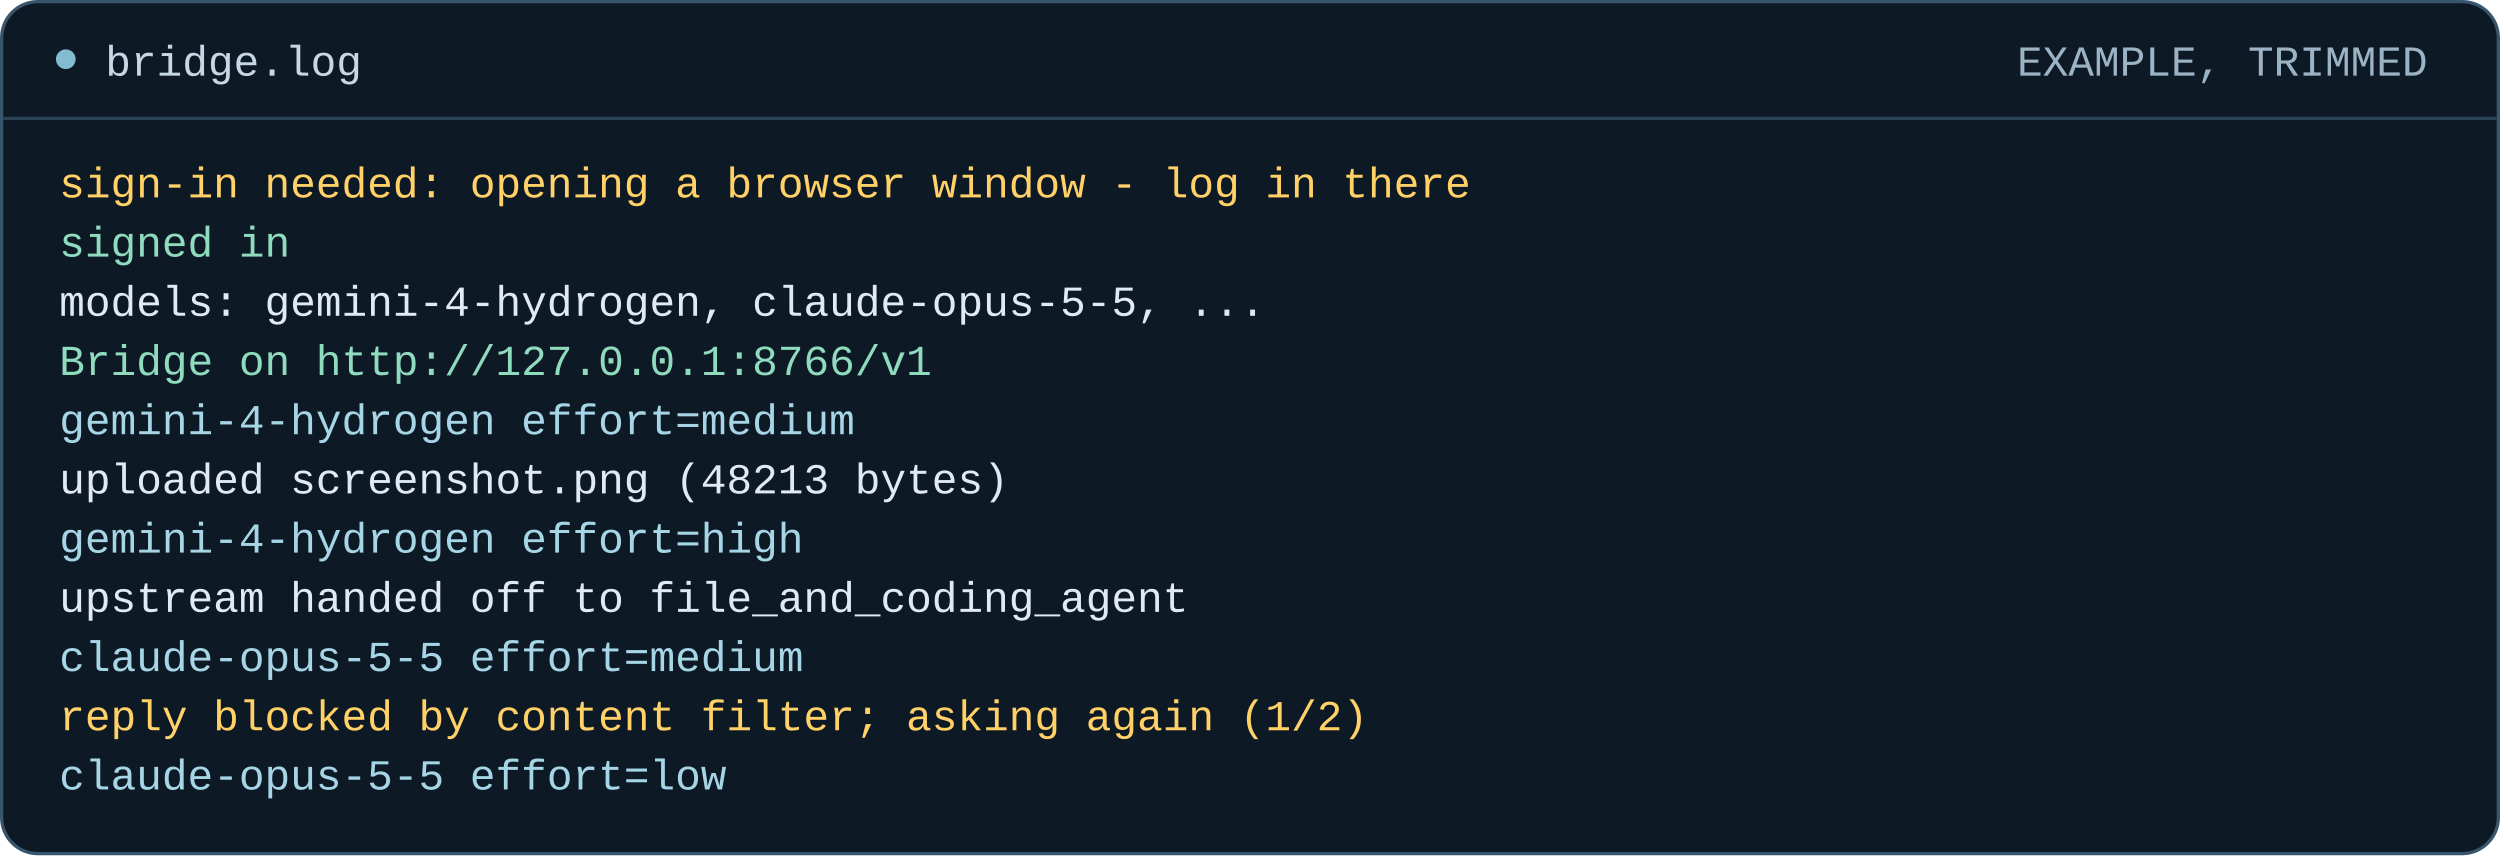
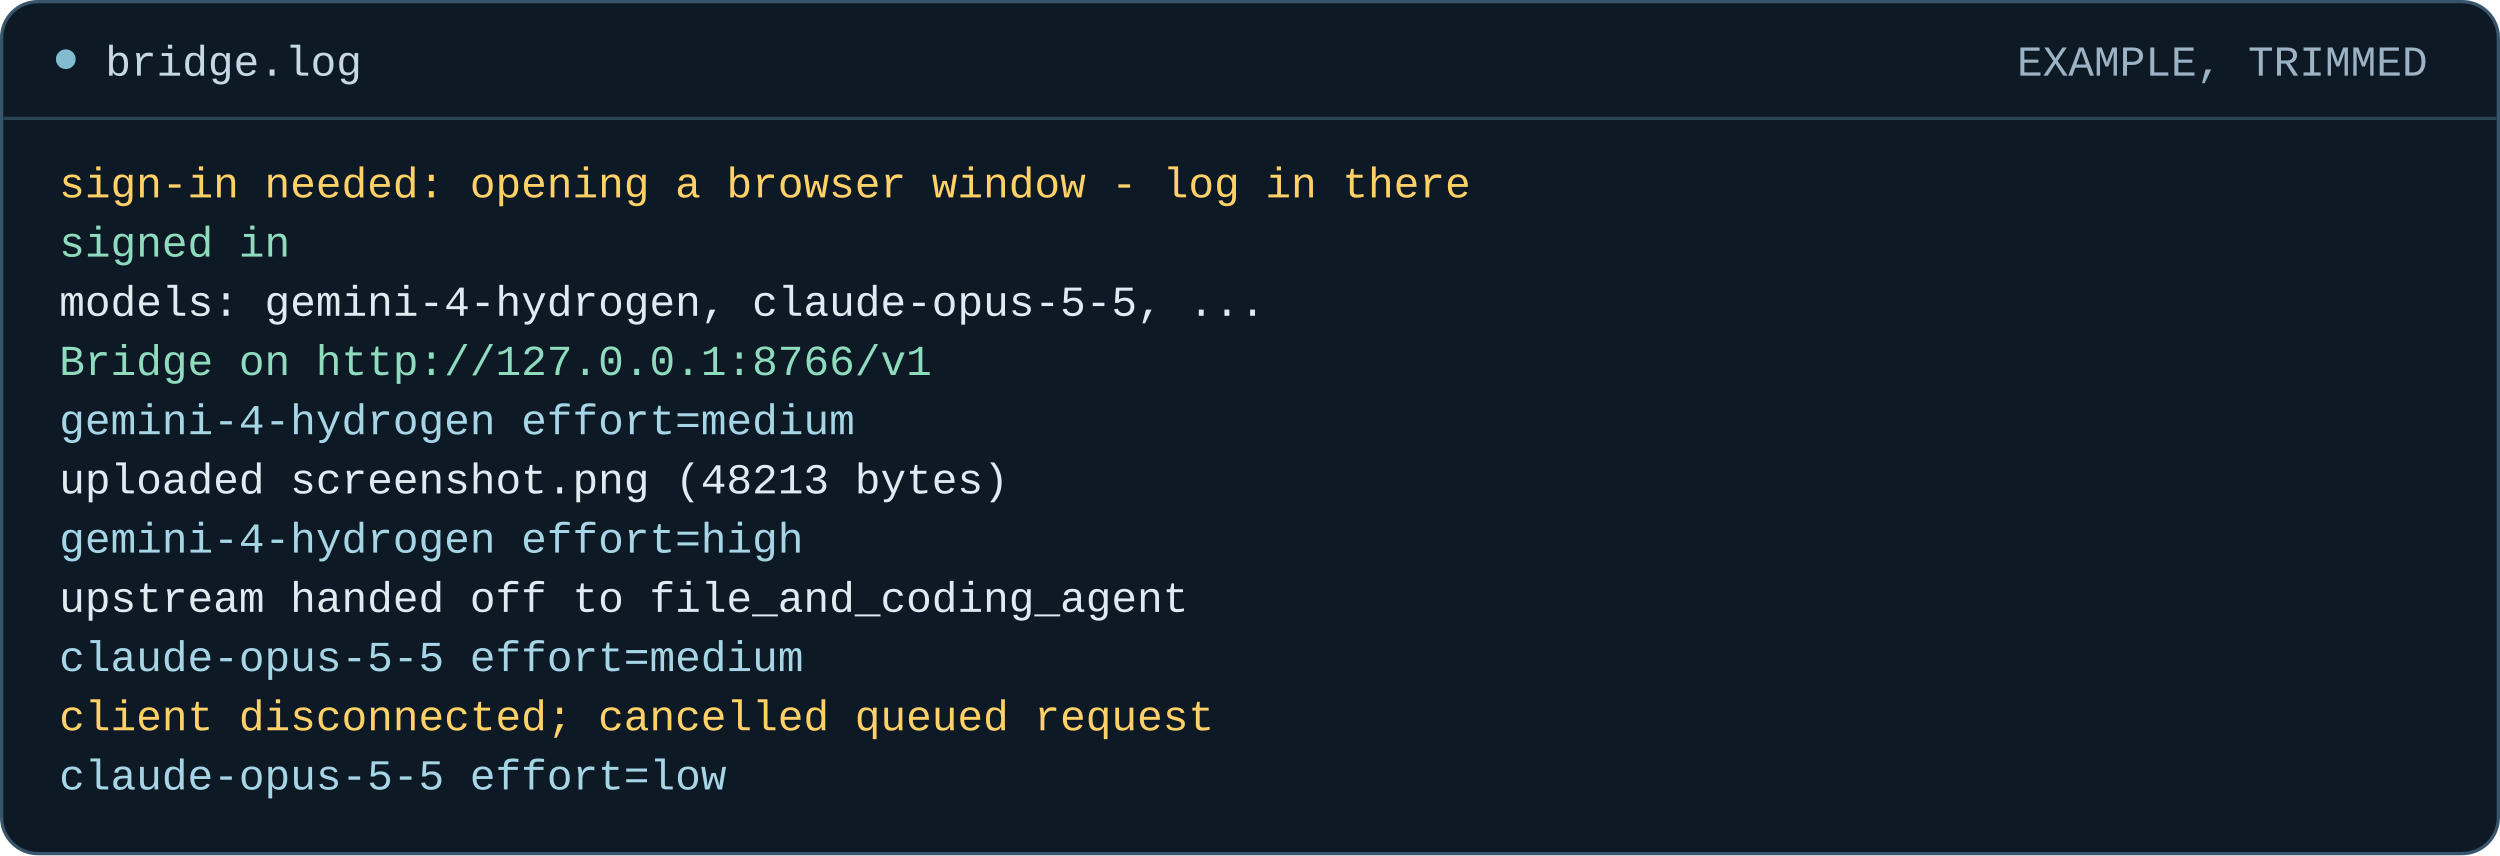
<svg xmlns="http://www.w3.org/2000/svg" width="760" height="260" viewBox="0 0 760 260" role="img">
  <style>text{font-family:ui-monospace,Consolas,"Liberation Mono",monospace;font-size:13px}</style>
  <rect x=".5" y=".5" width="759" height="259" rx="11" fill="#0e1926" stroke="#37556c" />
  <path d="M1 36H759" stroke="#294357" />
  <circle cx="20" cy="18" r="3" fill="#83bbd0" />
  <text x="32" y="23" fill="#c5d8e4">bridge.log</text>
  <text x="738" y="23" text-anchor="end" fill="#9bb3c4">EXAMPLE, TRIMMED</text>
  <text xml:space="preserve" x="18" y="60" fill="#ffd166">sign-in needed: opening a browser window - log in there</text>
  <text xml:space="preserve" x="18" y="78" fill="#8fdbbd">signed in</text>
  <text xml:space="preserve" x="18" y="96" fill="#e0eaf2">models: gemini-4-hydrogen, claude-opus-5-5, ...</text>
  <text xml:space="preserve" x="18" y="114" fill="#8fdbbd">Bridge on http://127.0.0.1:8766/v1</text>
  <text xml:space="preserve" x="18" y="132" fill="#a6d6e6">gemini-4-hydrogen effort=medium</text>
  <text xml:space="preserve" x="18" y="150" fill="#e0eaf2">uploaded screenshot.png (48213 bytes)</text>
  <text xml:space="preserve" x="18" y="168" fill="#a6d6e6">gemini-4-hydrogen effort=high</text>
  <text xml:space="preserve" x="18" y="186" fill="#e0eaf2">upstream handed off to file_and_coding_agent</text>
  <text xml:space="preserve" x="18" y="204" fill="#a6d6e6">claude-opus-5-5 effort=medium</text>
-   <text xml:space="preserve" x="18" y="222" fill="#ffd166">reply blocked by content filter; asking again (1/2)</text>
+   <text xml:space="preserve" x="18" y="222" fill="#ffd166">client disconnected; cancelled queued request</text>
  <text xml:space="preserve" x="18" y="240" fill="#a6d6e6">claude-opus-5-5 effort=low</text>
</svg>
